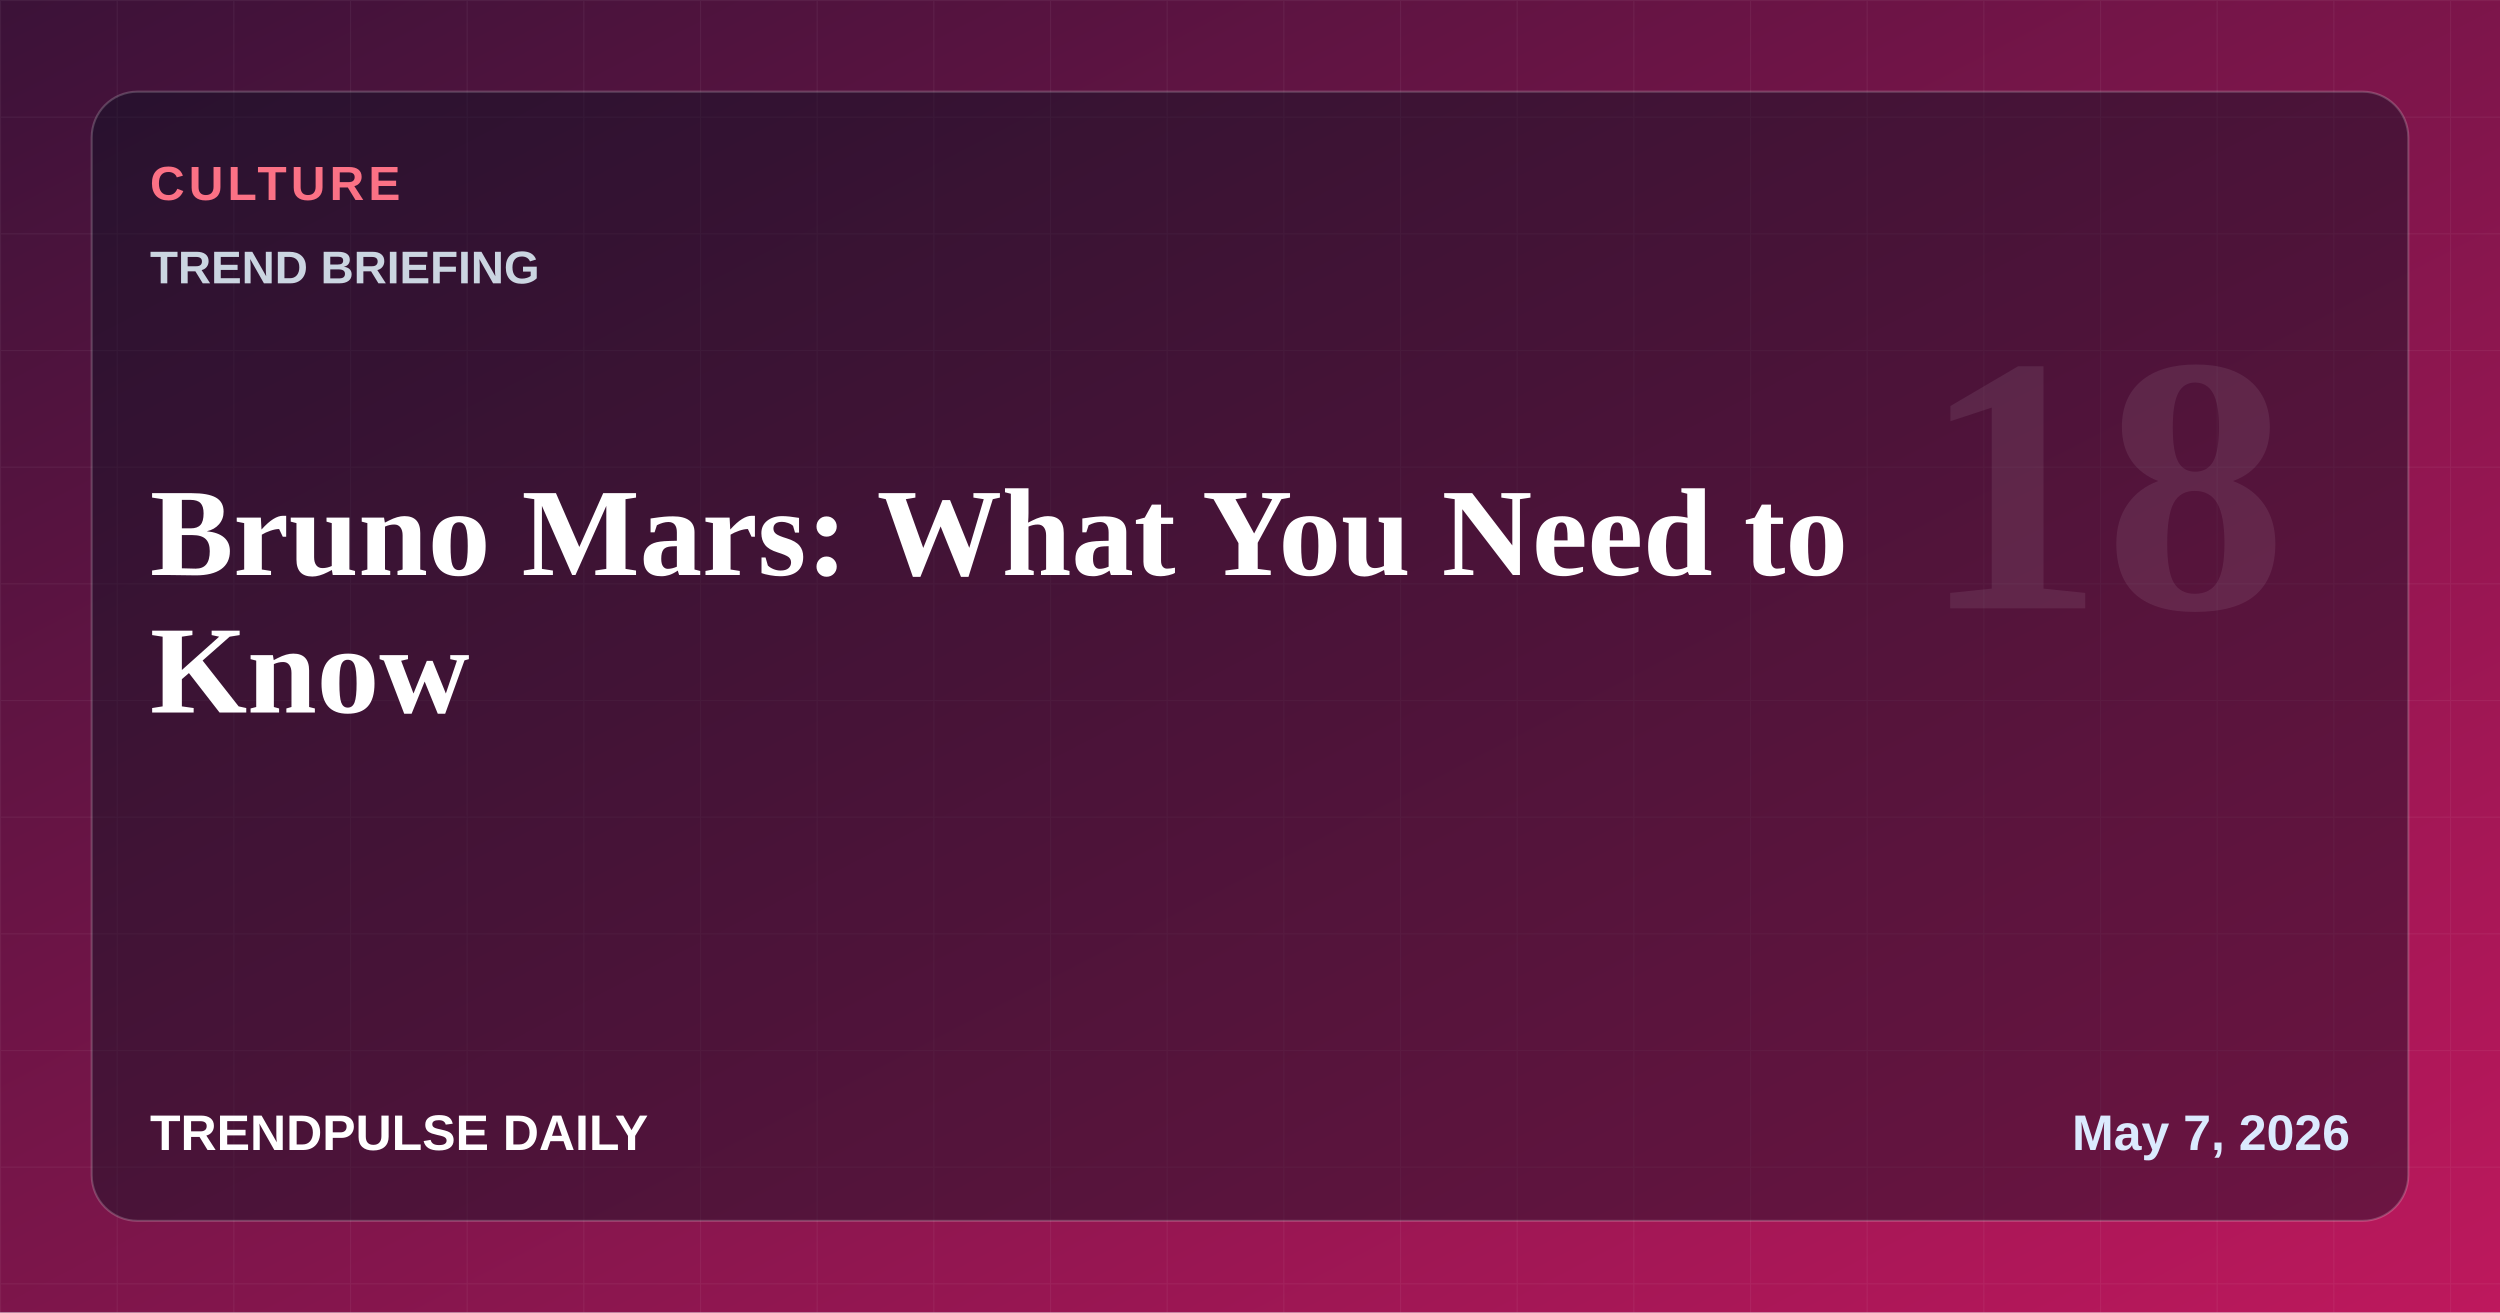
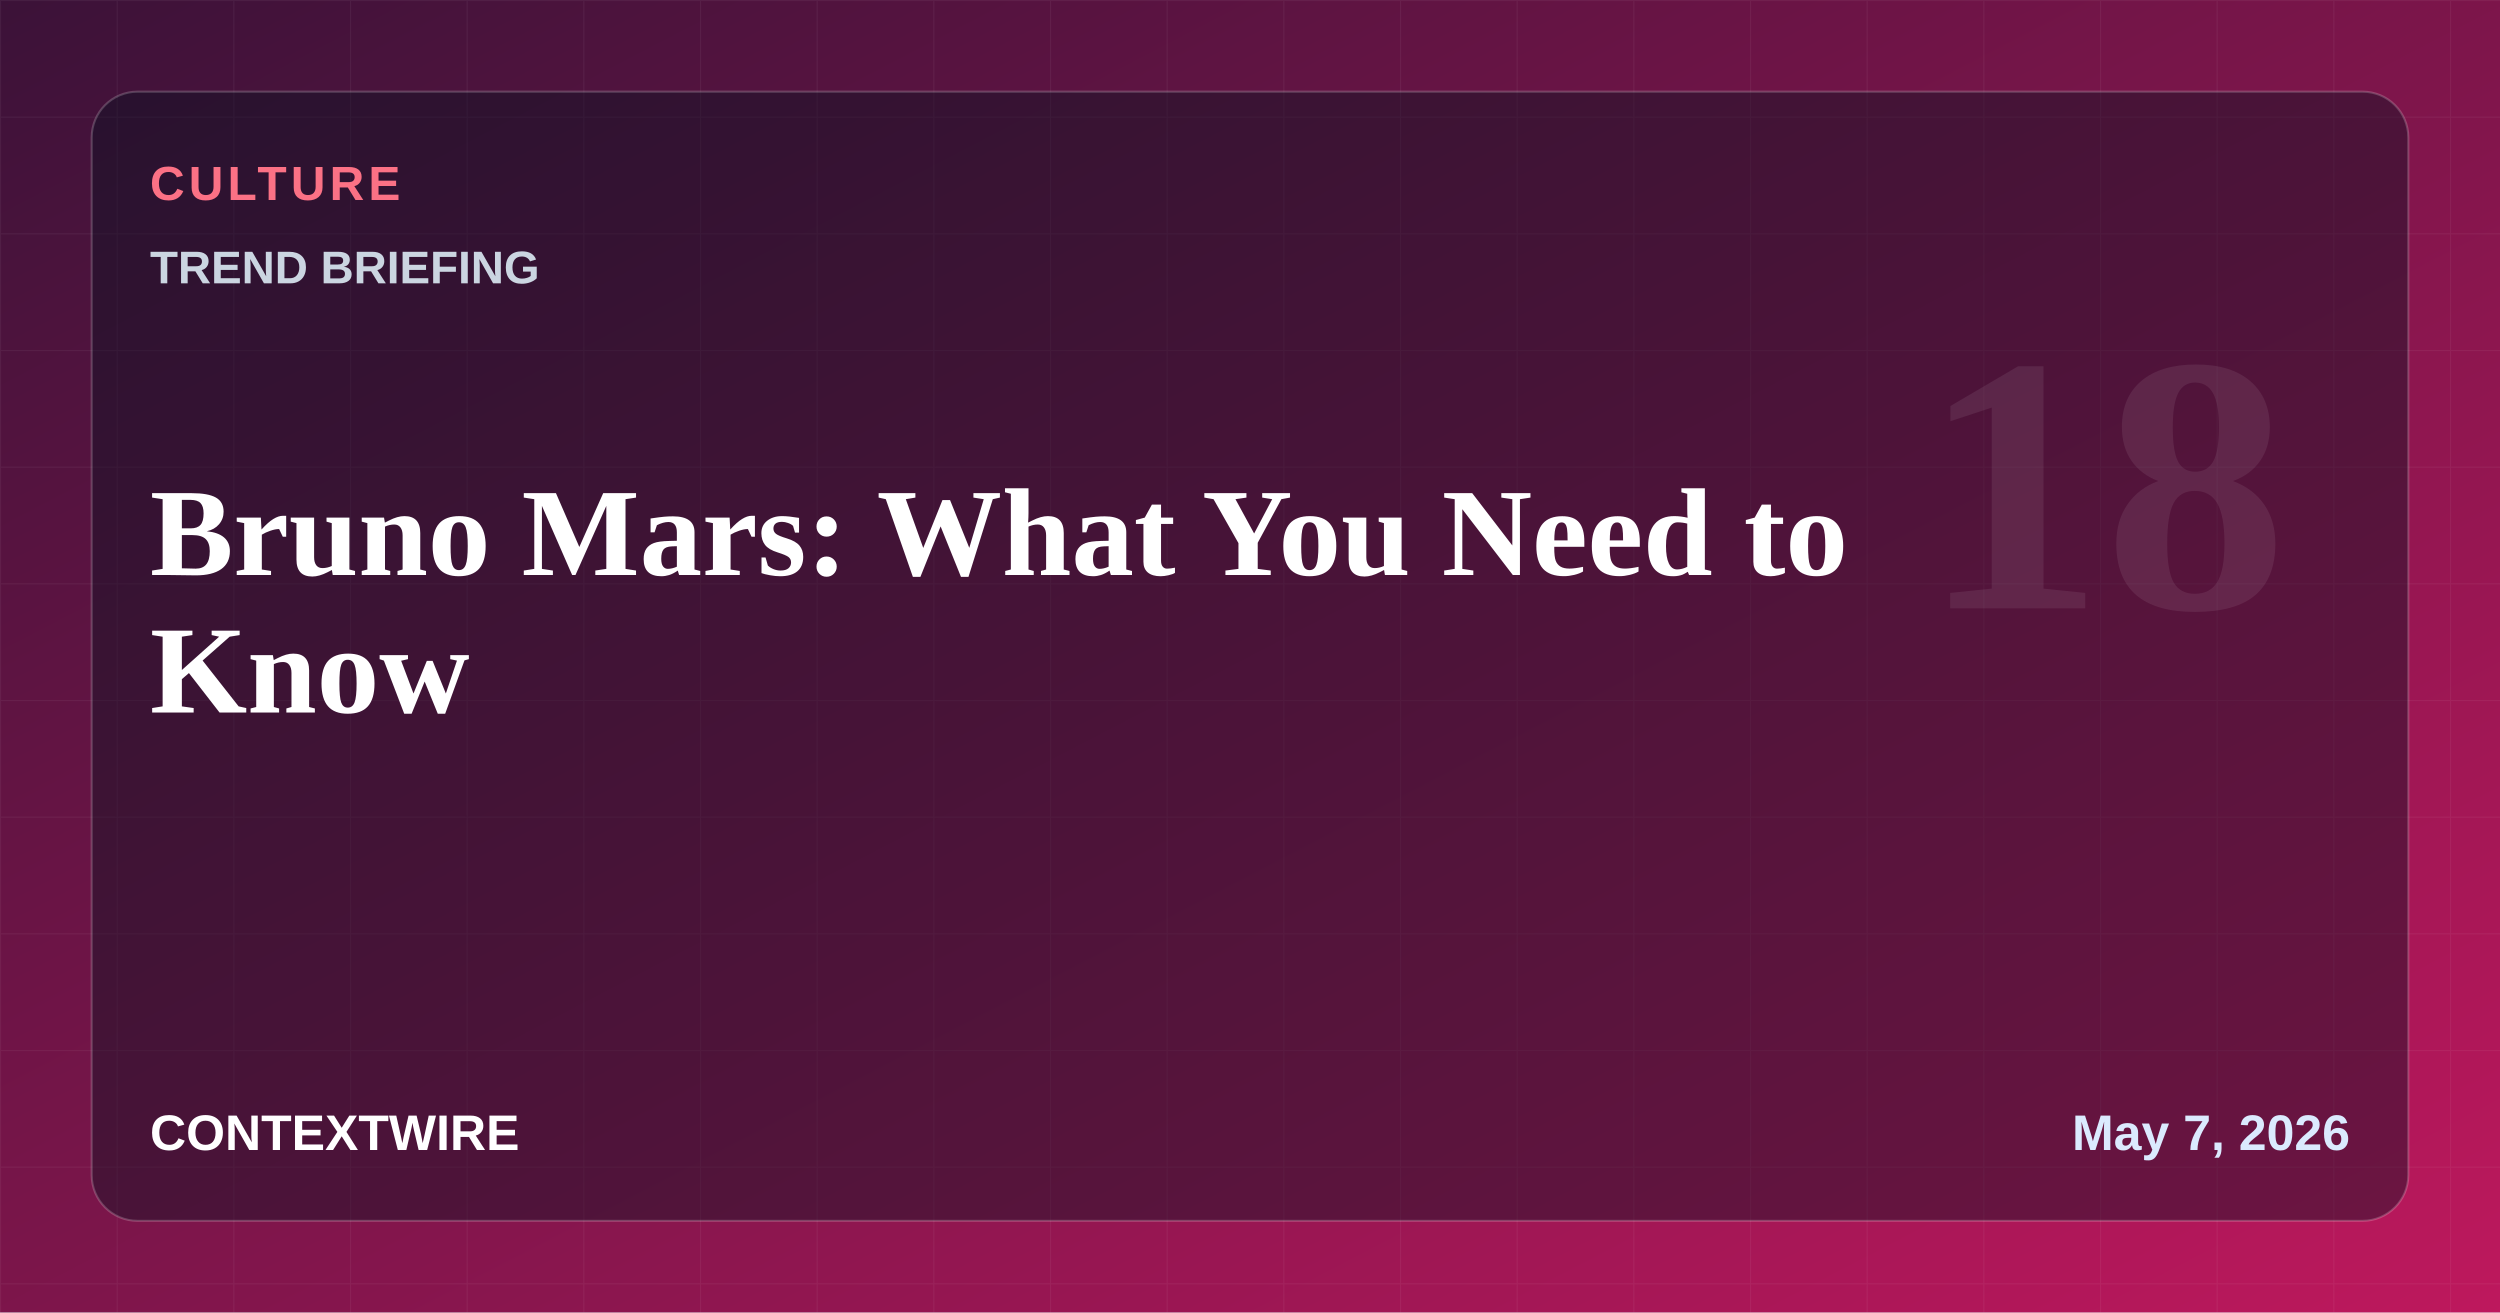
<svg xmlns="http://www.w3.org/2000/svg" width="1200" height="630" viewBox="0 0 1200 630" role="img" aria-label="Bruno Mars: What You Need to Know">
  <defs>
    <linearGradient id="bg" x1="0" y1="0" x2="1" y2="1">
      <stop offset="0" stop-color="#3b1238" />
      <stop offset="1" stop-color="#be185d" />
    </linearGradient>
    <pattern id="grid" width="56" height="56" patternUnits="userSpaceOnUse">
      <path d="M56 0H0v56" fill="none" stroke="#ffffff" stroke-opacity=".08" stroke-width="1" />
    </pattern>
  </defs>
  <rect width="1200" height="630" fill="url(#bg)" />
  <rect width="1200" height="630" fill="url(#grid)" opacity=".65" />
  <rect x="44" y="44" width="1112" height="542" rx="22" fill="#07111f" fill-opacity=".42" stroke="#ffffff" stroke-opacity=".2" />
  <text x="72" y="96" font-family="Arial, Helvetica, sans-serif" font-size="23" font-weight="800" fill="#fb7185" letter-spacing="2">CULTURE</text>
  <text x="72" y="136" font-family="Arial, Helvetica, sans-serif" font-size="22" font-weight="700" fill="#cbd5e1">TREND BRIEFING</text>
  <text x="72" y="276" font-family="Georgia, 'Times New Roman', serif" font-size="60" font-weight="700" fill="#ffffff">Bruno Mars: What You Need to</text>
  <text x="72" y="342" font-family="Georgia, 'Times New Roman', serif" font-size="60" font-weight="700" fill="#ffffff">Know</text>
-   <text x="72" y="552" font-family="Arial, Helvetica, sans-serif" font-size="24" font-weight="800" fill="#ffffff">TRENDPULSE DAILY</text>
+   <text x="72" y="552" font-family="Arial, Helvetica, sans-serif" font-size="24" font-weight="800" fill="#ffffff">CONTEXTWIRE</text>
  <text x="1128" y="552" text-anchor="end" font-family="Arial, Helvetica, sans-serif" font-size="24" font-weight="700" fill="#dbeafe">May 7, 2026</text>
  <text x="1010" y="292" text-anchor="middle" font-family="Georgia, 'Times New Roman', serif" font-size="176" font-weight="700" fill="#ffffff" opacity=".08">18</text>
</svg>
